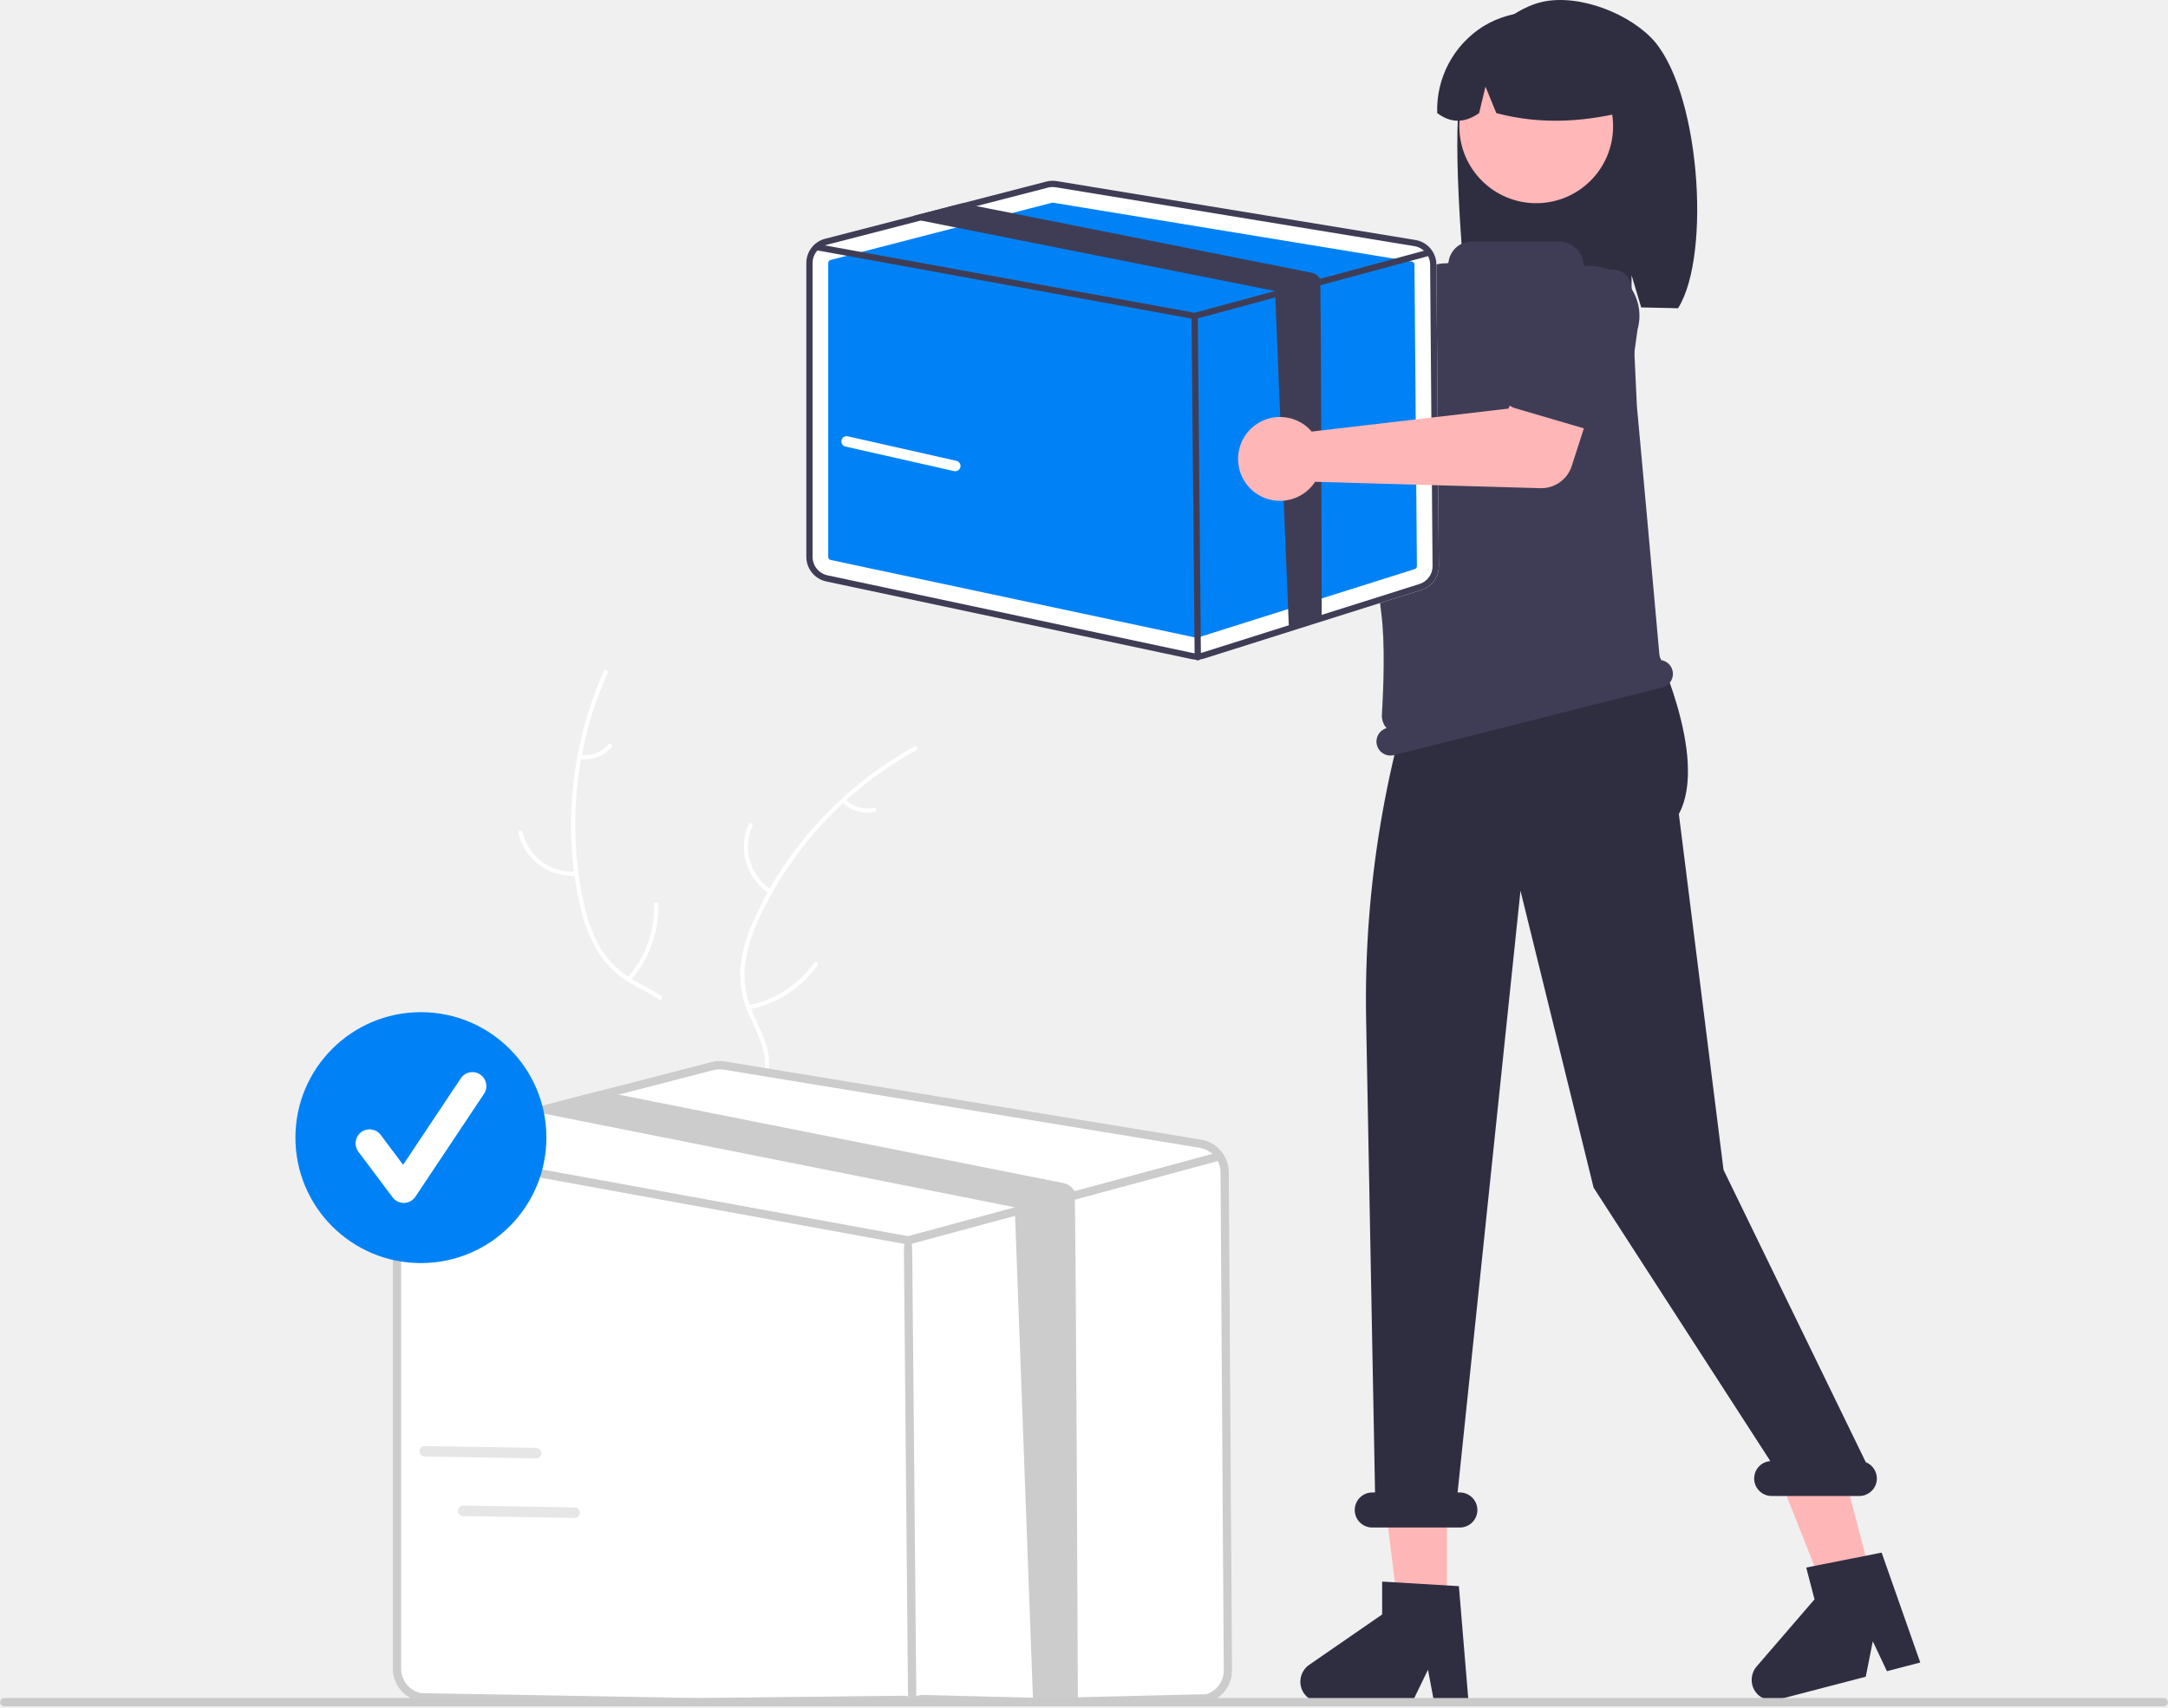
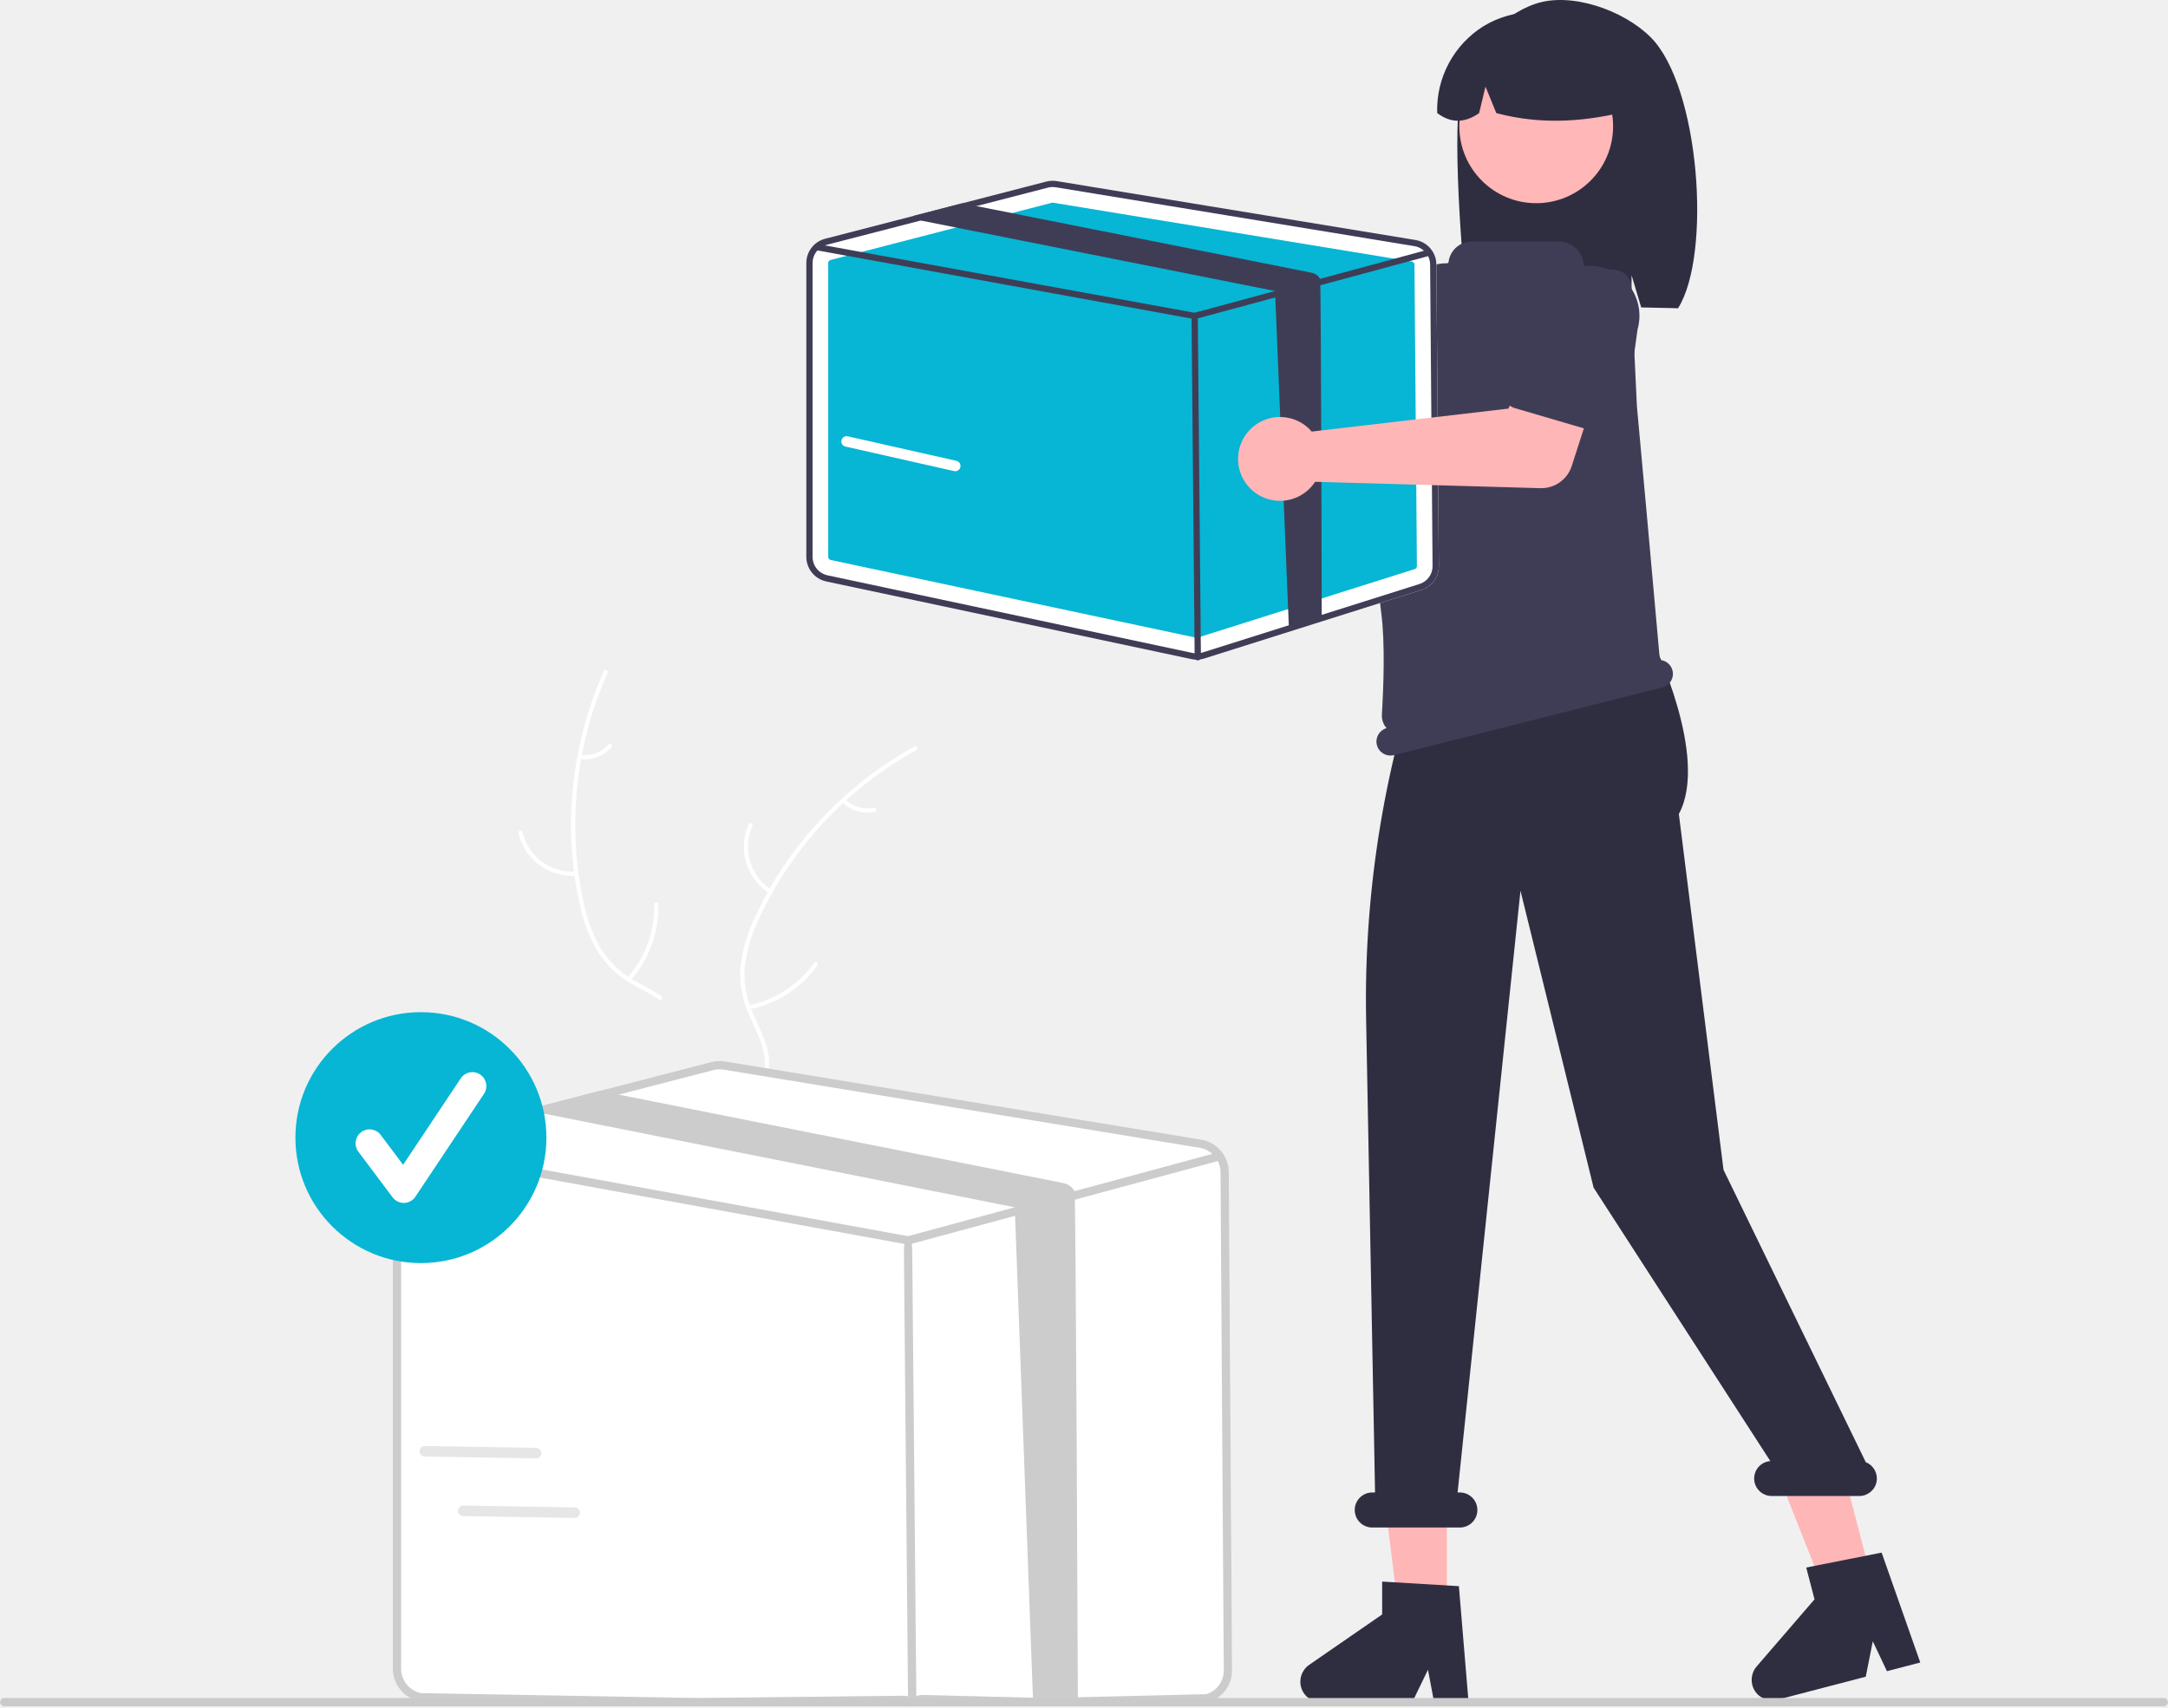
<svg xmlns="http://www.w3.org/2000/svg" data-name="Layer 1" width="618.675" height="487.325" viewBox="0 0 618.675 487.325">
  <path d="M439.195,470.558c-4.938-26.426,2.836-56.491,24.443-72.487a123.863,123.863,0,0,0,25.822,81.025c6.935,8.889,15.575,18.054,15.307,29.326-.167,7.014-3.96,13.547-8.958,18.47-4.999,4.922-11.156,8.471-17.24,11.965l-.947,1.473C459.786,520.214,444.132,496.984,439.195,470.558Z" transform="translate(-290.6623 -206.3375)" fill="#f0f0f0" />
  <path d="M464.031,398.475a105.87,105.87,0,0,0-6.989,64.761,45.591,45.591,0,0,0,4.828,13.444,26.149,26.149,0,0,0,9.878,9.582c3.771,2.179,7.88,3.971,11.055,7.028a16.011,16.011,0,0,1,4.713,12.216c-.152,5.623-2.315,10.855-4.609,15.899-2.546,5.6-5.28,11.376-5.115,17.672.02.763-1.165.749-1.185-.012-.287-10.954,7.632-19.751,9.396-30.261.823-4.904.174-10.087-3.274-13.888-3.015-3.324-7.251-5.176-11.088-7.349a27.903,27.903,0,0,1-10.008-9.009,42.148,42.148,0,0,1-5.327-13.209,102.712,102.712,0,0,1-2.328-32.018,107.747,107.747,0,0,1,9.035-35.465c.31-.694,1.325-.081,1.017.609Z" transform="translate(-290.6623 -206.3375)" fill="#fff" />
  <path d="M455.169,456.308a15.884,15.884,0,0,1-16.571-12.183c-.173-.742.972-1.046,1.146-.303a14.708,14.708,0,0,0,15.438,11.301c.76-.057.744,1.128-.012,1.185Z" transform="translate(-290.6623 -206.3375)" fill="#fff" />
  <path d="M469.691,485.41a30.615,30.615,0,0,0,7.674-20.95c-.017-.763,1.168-.75,1.185.012a31.844,31.844,0,0,1-8.029,21.784c-.508.571-1.334-.279-.829-.847Z" transform="translate(-290.6623 -206.3375)" fill="#fff" />
  <path d="M456.335,421.817a8.991,8.991,0,0,0,7.987-2.999c.5-.577,1.326.273.829.847a10.075,10.075,0,0,1-8.828,3.337.612.612,0,0,1-.586-.599.595.595,0,0,1,.599-.586Z" transform="translate(-290.6623 -206.3375)" fill="#fff" />
  <path d="M551.996,419.93c-.302.369-.604.738-.904,1.117a118.407,118.407,0,0,0-10.837,15.858c-.252.427-.502.863-.742,1.296a124.827,124.827,0,0,0-14.565,43.589,121.222,121.222,0,0,0-1.111,18.385c.133,8.49.954,17.685-1.649,25.494a20.796,20.796,0,0,1-.937,2.397l-41.762,13.306c-.11-.017-.218-.025-.328-.042l-1.643.608c-.027-.317-.048-.646-.076-.963-.016-.184-.024-.37-.04-.554-.008-.123-.016-.247-.03-.358-.003-.041-.005-.082-.005-.114-.014-.111-.016-.215-.027-.317-.124-1.839-.239-3.681-.334-5.529-.003-.01-.003-.01.003-.022-.717-14.077-.265-28.337,2.337-42.075.078-.413.153-.836.251-1.255a115.675,115.675,0,0,1,5.115-18.17,102.26,102.26,0,0,1,4.124-9.49,85.036,85.036,0,0,1,15.437-21.648c12.459-12.681,28.834-21.235,46.381-21.505C551.104,419.931,551.544,419.927,551.996,419.93Z" transform="translate(-290.6623 -206.3375)" fill="#f0f0f0" />
  <path d="M552.071,420.49a105.87,105.87,0,0,0-44.571,47.5,45.591,45.591,0,0,0-4.24,13.641,26.149,26.149,0,0,0,2.119,13.598c1.699,4.01,3.901,7.915,4.596,12.268a16.011,16.011,0,0,1-3.592,12.592c-3.507,4.398-8.384,7.273-13.252,9.92-5.405,2.938-11.065,5.904-14.724,11.031-.443.621-1.381-.103-.939-.723,6.365-8.919,17.985-11.175,25.722-18.505,3.61-3.42,6.212-7.949,5.747-13.06-.406-4.47-2.673-8.498-4.429-12.543a27.903,27.903,0,0,1-2.567-13.219,42.148,42.148,0,0,1,3.7-13.754,102.712,102.712,0,0,1,17.418-26.966,107.747,107.747,0,0,1,28.566-22.877c.666-.367,1.107.733.445,1.098Z" transform="translate(-290.6623 -206.3375)" fill="#fff" />
  <path d="M510.176,461.33a15.884,15.884,0,0,1-5.896-19.705c.309-.697,1.406-.25,1.097.448a14.708,14.708,0,0,0,5.522,18.318c.641.412-.085,1.348-.723.939Z" transform="translate(-290.6623 -206.3375)" fill="#fff" />
  <path d="M504.25,493.309a30.615,30.615,0,0,0,18.74-12.107c.445-.62,1.383.104.939.723a31.844,31.844,0,0,1-19.527,12.559c-.749.15-.897-1.026-.152-1.175Z" transform="translate(-290.6623 -206.3375)" fill="#fff" />
  <path d="M531.873,434.493a8.991,8.991,0,0,0,8.183,2.414c.747-.16.894,1.017.152,1.175a10.075,10.075,0,0,1-9.058-2.651.612.612,0,0,1-.108-.831.595.595,0,0,1,.831-.108Z" transform="translate(-290.6623 -206.3375)" fill="#fff" />
  <path d="M617.595,275.421a11.998,11.998,0,0,1,.273,1.869L666.832,305.538l11.901-6.851,12.688,16.61-19.89,14.177a9.119,9.119,0,0,1-10.94-.267l-50.491-39.832a11.965,11.965,0,1,1,7.495-13.953Z" transform="translate(-290.6623 -206.3375)" fill="#ffb6b6" />
  <path d="M667.511,302.419a5.124,5.124,0,0,1,2.558-3.42l22.606-12.317a14.245,14.245,0,0,1,17.222,22.695l-18.118,18.406a5.129,5.129,0,0,1-7.75-.51L668.43,306.591A5.123,5.123,0,0,1,667.511,302.419Z" transform="translate(-290.6623 -206.3375)" fill="#3f3d56" />
  <path d="M707.898,230.813c3.253-10.366,10.649-19.873,20.878-23.377,10.23-3.504,25.208,1.834,32.899,9.498,14.067,14.02,17.5,62.182,7.835,77.402-1.922-.102-8.556-.177-10.501-.25l-2.752-9.173v9.083c-15.186-.469-30.997-.175-46.815.128C708.023,283.349,704.645,241.179,707.898,230.813Z" transform="translate(-290.6623 -206.3375)" fill="#2f2e41" />
  <polygon points="412.883 459.573 399.032 459.573 392.443 406.146 412.886 406.147 412.883 459.573" fill="#ffb6b6" />
  <polygon points="534.137 450.96 520.734 454.453 500.881 404.416 520.663 399.261 534.137 450.96" fill="#ffb6b6" />
  <polygon points="457.805 131.433 460.944 139.593 460.316 147.753 398.892 169.028 401.94 133.316 408.844 125.155 457.805 131.433" fill="#ffb6b6" />
  <circle cx="438.384" cy="36.061" r="21.938" fill="#ffb7b7" />
  <path d="M713.972,213.831a27.555,27.555,0,0,1,41.894,24.048c-11.959,3.056-24.702,4.335-38.207.736l-3.087-7.555-1.82,7.561q-6.197,4.359-11.963-.016A28.135,28.135,0,0,1,713.972,213.831Z" transform="translate(-290.6623 -206.3375)" fill="#2f2e41" />
  <path d="M709.742,692.211h-9.829l-1.754-9.279-4.493,9.279H667.597a5.86,5.86,0,0,1-3.33-10.682l20.817-14.377V657.771l21.896,1.307Z" transform="translate(-290.6623 -206.3375)" fill="#2f2e41" />
  <path d="M838.644,680.868l-9.511,2.479-4.038-8.537-2.007,10.113-25.225,6.575a5.86,5.86,0,0,1-5.916-9.497l16.518-19.163-2.366-9.078,21.518-4.258Z" transform="translate(-290.6623 -206.3375)" fill="#2f2e41" />
  <path d="M823.1,623.699l-40.601-83.448L769.753,438.685c8.788-16.32-7.532-49.529-7.532-49.529V375.213L699,387.14v0a303.467,303.467,0,0,0-18.492,110.188L683.055,632.338h-.799a5,5,0,0,0,0,10h25a5,5,0,1,0,0-10h-.645l17.947-171.757,20.868,84.758,50.43,78.039a4.987,4.987,0,0,0,.4,9.96h25a4.995,4.995,0,0,0,1.844-9.639Z" transform="translate(-290.6623 -206.3375)" fill="#2f2e41" />
  <path d="M767.936,397.704h-0a3.987,3.987,0,0,0-3.605-2.995c-.833-9.527-6.339-70.629-6.549-72.421l-.008-.076-1.594-34.058a5.037,5.037,0,0,0-4.703-4.79l-8.421-.55a.446.446,0,0,1-.431-.445,7.081,7.081,0,0,0-7.081-7.081H710.613a6.63,6.63,0,0,0-6.576,5.804.44.44,0,0,1-.448.396l-.003-0a11.845,11.845,0,0,0-11.915,9.824c-3.408,19.831-10.239,64.84-6.862,89.862,1.176,8.711.641,21.812.197,29.1a5.365,5.365,0,0,0,1.336,3.89,3.992,3.992,0,0,0-2.766,4.808h0a4,4,0,0,0,4.856,2.901l76.603-19.311A4,4,0,0,0,767.936,397.704Z" transform="translate(-290.6623 -206.3375)" fill="#3f3d56" />
  <path d="M641.331,540.887a9.464,9.464,0,0,0-7.945-9.281L497.571,509.303a9.463,9.463,0,0,0-3.913.174l-31.829,8.23-18.262,4.728-33.703,8.712a9.494,9.494,0,0,0-7.107,9.187V682.648a9.535,9.535,0,0,0,7.511,9.274L548.603,690.355a9.217,9.217,0,0,0,1.976.205,9.469,9.469,0,0,0,2.854-.435l82.189,2.045a9.448,9.448,0,0,0,6.633-9.123Z" transform="translate(-290.6623 -206.3375)" fill="#fff" />
  <path d="M641.331,540.887a9.464,9.464,0,0,0-7.945-9.281L497.571,509.303a9.463,9.463,0,0,0-3.913.174l-31.829,8.23-18.262,4.728-33.703,8.712a9.494,9.494,0,0,0-7.107,9.187V682.648a9.535,9.535,0,0,0,7.511,9.274L548.603,690.355a9.217,9.217,0,0,0,1.976.205,9.469,9.469,0,0,0,2.854-.435l82.189,2.045a9.448,9.448,0,0,0,6.633-9.123ZM634.911,689.91l-82.189,1.955a7.214,7.214,0,0,1-3.621.174l-138.344-2.433a7.153,7.153,0,0,1-5.629-6.957V540.334a7.123,7.123,0,0,1,4.664-6.68,5.911,5.911,0,0,1,.664-.206l35.655-9.218,21.085-5.455,27.054-6.997a6.782,6.782,0,0,1,1.779-.229,7.036,7.036,0,0,1,1.154.095L632.998,533.946a7.136,7.136,0,0,1,5.17,3.739,7.116,7.116,0,0,1,.791,3.218l.925,142.16A7.09,7.09,0,0,1,634.911,689.91Z" transform="translate(-290.6623 -206.3375)" fill="#ccc" />
  <path d="M638.168,537.686a1.03,1.03,0,0,1-.3.134l-39.948,10.799-12.436,3.36L550.113,561.537a1.372,1.372,0,0,1-.308.04,1.935,1.935,0,0,1-.213-.016L406.97,535.559l-.474-.087a1.189,1.189,0,0,1,.427-2.34l2.87.522,139.965,25.52,30.485-8.238,17.053-4.609,39.332-10.633.625-.166a1.192,1.192,0,0,1,1.384.648.926.926,0,0,1,.071.19A1.189,1.189,0,0,1,638.168,537.686Z" transform="translate(-290.6623 -206.3375)" fill="#ccc" />
  <path d="M550.991,690.838c-.65,0-1.18-.523-1.186,2.825l-1.186-129.261c-.006-4.655.52-5.191,1.175-5.197h.011c.65,0,1.18.523,1.186,5.175l1.186,129.261c.006-3.345-.52-2.809-1.175-2.803Z" transform="translate(-290.6623 -206.3375)" fill="#ccc" />
  <path d="M598.256,692.338l-12.772.135L580.242,550.936,446.499,524.325a3.073,3.073,0,0,1-.387-.095,4.715,4.715,0,0,1-2.546-1.795l18.262-4.728,5.368,1.067,126.905,25.243a4.718,4.718,0,0,1,3.194,2.308C597.69,547.014,598.248,691.515,598.256,692.338Z" transform="translate(-290.6623 -206.3375)" fill="#ccc" />
  <path d="M700.559,281.827a7.133,7.133,0,0,0-5.988-6.995L592.213,258.024a7.132,7.132,0,0,0-2.949.131l-23.988,6.203-13.764,3.563-25.4,6.566a7.155,7.155,0,0,0-5.356,6.924v83.892a7.186,7.186,0,0,0,5.66,6.989L630.674,394.474a6.947,6.947,0,0,0,1.49.155,7.136,7.136,0,0,0,2.151-.328l61.942-19.561a7.121,7.121,0,0,0,4.999-6.876Z" transform="translate(-290.6623 -206.3375)" fill="#fff" />
-   <path d="M591.054,264.184a.866.866,0,0,0-.221.029l-63.152,16.332a.893.893,0,0,0-.669.864v83.891a.897.897,0,0,0,.707.873l104.258,22.182a.901.901,0,0,0,.455-.022l61.943-19.56a.888.888,0,0,0,.623-.859l-.694-86.037a.891.891,0,0,0-.748-.873L591.199,264.196A.929.929,0,0,0,591.054,264.184Z" transform="translate(-290.6623 -206.3375)" fill="#0082f6" />
+   <path d="M591.054,264.184a.866.866,0,0,0-.221.029l-63.152,16.332a.893.893,0,0,0-.669.864v83.891a.897.897,0,0,0,.707.873l104.258,22.182a.901.901,0,0,0,.455-.022l61.943-19.56a.888.888,0,0,0,.623-.859l-.694-86.037a.891.891,0,0,0-.748-.873L591.199,264.196A.929.929,0,0,0,591.054,264.184Z" transform="translate(-290.6623 -206.3375)" fill="#06B6D4" />
  <path d="M700.559,281.827a7.133,7.133,0,0,0-5.988-6.995L592.213,258.024a7.132,7.132,0,0,0-2.949.131l-23.988,6.203-13.764,3.563-25.4,6.566a7.155,7.155,0,0,0-5.356,6.924v83.892a7.186,7.186,0,0,0,5.66,6.989L630.674,394.474a6.947,6.947,0,0,0,1.49.155,7.136,7.136,0,0,0,2.151-.328l61.942-19.561a7.121,7.121,0,0,0,4.999-6.876Zm-4.838,91.209-61.942,19.561a5.437,5.437,0,0,1-2.729.131L526.786,370.546a5.391,5.391,0,0,1-4.242-5.243V281.41a5.369,5.369,0,0,1,3.515-5.035,4.454,4.454,0,0,1,.5-.155l26.872-6.947,15.891-4.111,20.389-5.273a5.111,5.111,0,0,1,1.341-.173,5.303,5.303,0,0,1,.87.071l102.357,16.808a5.378,5.378,0,0,1,3.897,2.818,5.363,5.363,0,0,1,.596,2.425l.697,86.037A5.344,5.344,0,0,1,695.72,373.036Z" transform="translate(-290.6623 -206.3375)" fill="#3f3d56" />
  <path d="M698.175,279.414a.776.776,0,0,1-.226.101l-30.107,8.139-9.372,2.532L631.812,297.39a1.034,1.034,0,0,1-.232.03,1.458,1.458,0,0,1-.161-.012L523.932,277.811l-.358-.066a.896.896,0,0,1,.322-1.764l2.163.393L631.544,295.609,654.519,289.4l12.852-3.474,29.642-8.014.471-.125a.898.898,0,0,1,1.043.489.698.698,0,0,1,.054.143A.896.896,0,0,1,698.175,279.414Z" transform="translate(-290.6623 -206.3375)" fill="#3f3d56" />
  <path d="M632.473,394.838a.894.894,0,0,1-.894-.886l-.894-97.418a.894.894,0,0,1,.886-.902h.008a.894.894,0,0,1,.894.886l.894,97.418a.894.894,0,0,1-.886.902Z" transform="translate(-290.6623 -206.3375)" fill="#3f3d56" />
  <path d="M667.842,382.987l-9.372,2.532L654.519,289.4,553.723,269.344a2.316,2.316,0,0,1-.292-.071,3.553,3.553,0,0,1-1.919-1.353l13.764-3.563,4.046.804,95.642,19.025a3.555,3.555,0,0,1,2.407,1.74C667.669,286.445,667.836,382.367,667.842,382.987Z" transform="translate(-290.6623 -206.3375)" fill="#3f3d56" />
  <path d="M663.643,328.184a11.997,11.997,0,0,1,1.335,1.337l56.146-6.557,5.46-12.6,20.093,5.755-7.499,23.246a9.119,9.119,0,0,1-8.937,6.315l-64.285-1.827a11.965,11.965,0,1,1-2.313-15.669Z" transform="translate(-290.6623 -206.3375)" fill="#ffb6b6" />
  <path d="M719.808,320.055a5.124,5.124,0,0,1,.011-4.271l10.788-23.374a14.245,14.245,0,0,1,27.363,7.932l-3.553,25.582a5.129,5.129,0,0,1-6.523,4.216l-24.86-7.285A5.124,5.124,0,0,1,719.808,320.055Z" transform="translate(-290.6623 -206.3375)" fill="#3f3d56" />
  <path d="M908.147,693.379H291.853a1.191,1.191,0,0,1,0-2.381H908.147a1.191,1.191,0,0,1,0,2.381Z" transform="translate(-290.6623 -206.3375)" fill="#cacaca" />
-   <circle cx="120.113" cy="324.713" r="35.811" fill="#0082f6" />
+   <circle cx="120.113" cy="324.713" r="35.811" fill="#06B6D4" />
  <path d="M405.89,549.688a3.982,3.982,0,0,1-3.186-1.594l-9.77-13.027a3.983,3.983,0,1,1,6.374-4.78l6.392,8.522L422.115,514.185a3.984,3.984,0,1,1,6.629,4.419L409.204,547.914a3.985,3.985,0,0,1-3.204,1.773C405.964,549.688,405.927,549.688,405.89,549.688Z" transform="translate(-290.6623 -206.3375)" fill="#fff" />
  <path d="M563.257,340.838a1.512,1.512,0,0,1-.331-.037l-31-7a1.5,1.5,0,0,1,.66-2.927l31,7a1.5,1.5,0,0,1-.329,2.964Z" transform="translate(-290.6623 -206.3375)" fill="#fff" />
  <path d="M443.951,622.574a1.513,1.513,0,0,1-.332.031l-31.776-.535a1.5,1.5,0,0,1,.05-3l31.776.535a1.5,1.5,0,0,1,.282,2.969Z" transform="translate(-290.6623 -206.3375)" fill="#e6e6e6" />
  <path d="M454.951,639.574a1.513,1.513,0,0,1-.332.031l-31.776-.535a1.5,1.5,0,0,1,.05-3l31.776.535a1.5,1.5,0,0,1,.282,2.969Z" transform="translate(-290.6623 -206.3375)" fill="#e6e6e6" />
</svg>
